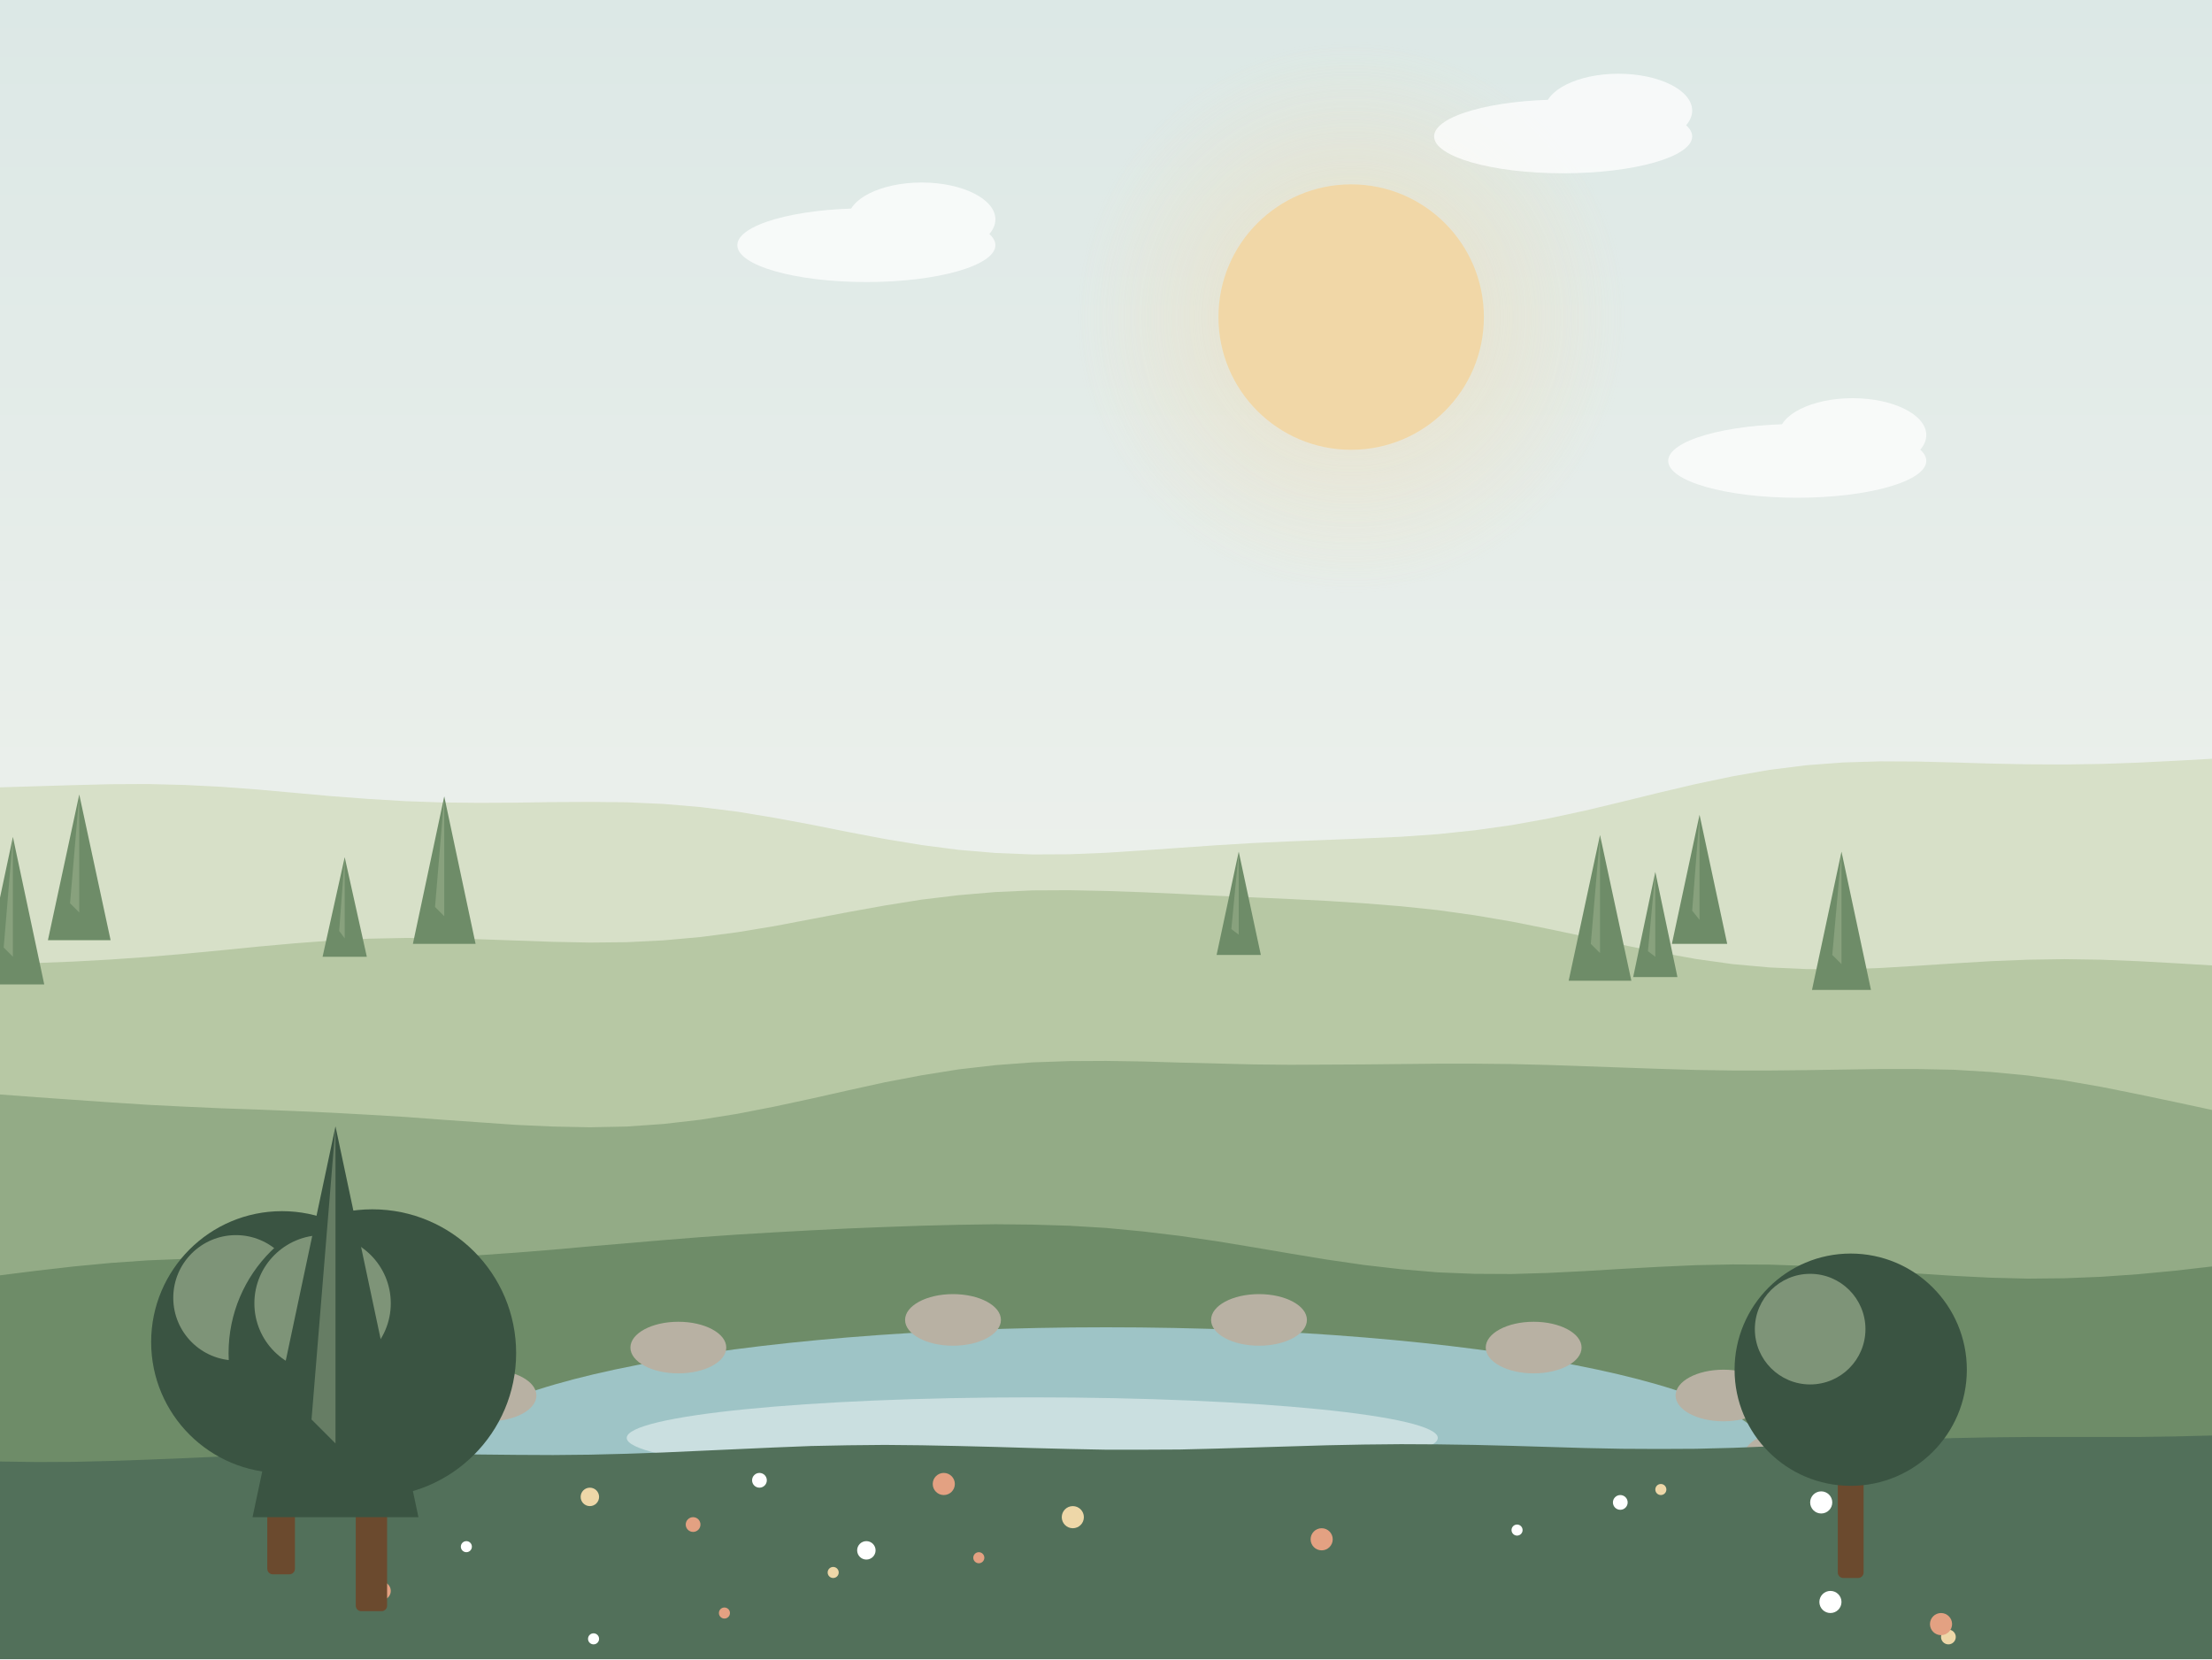
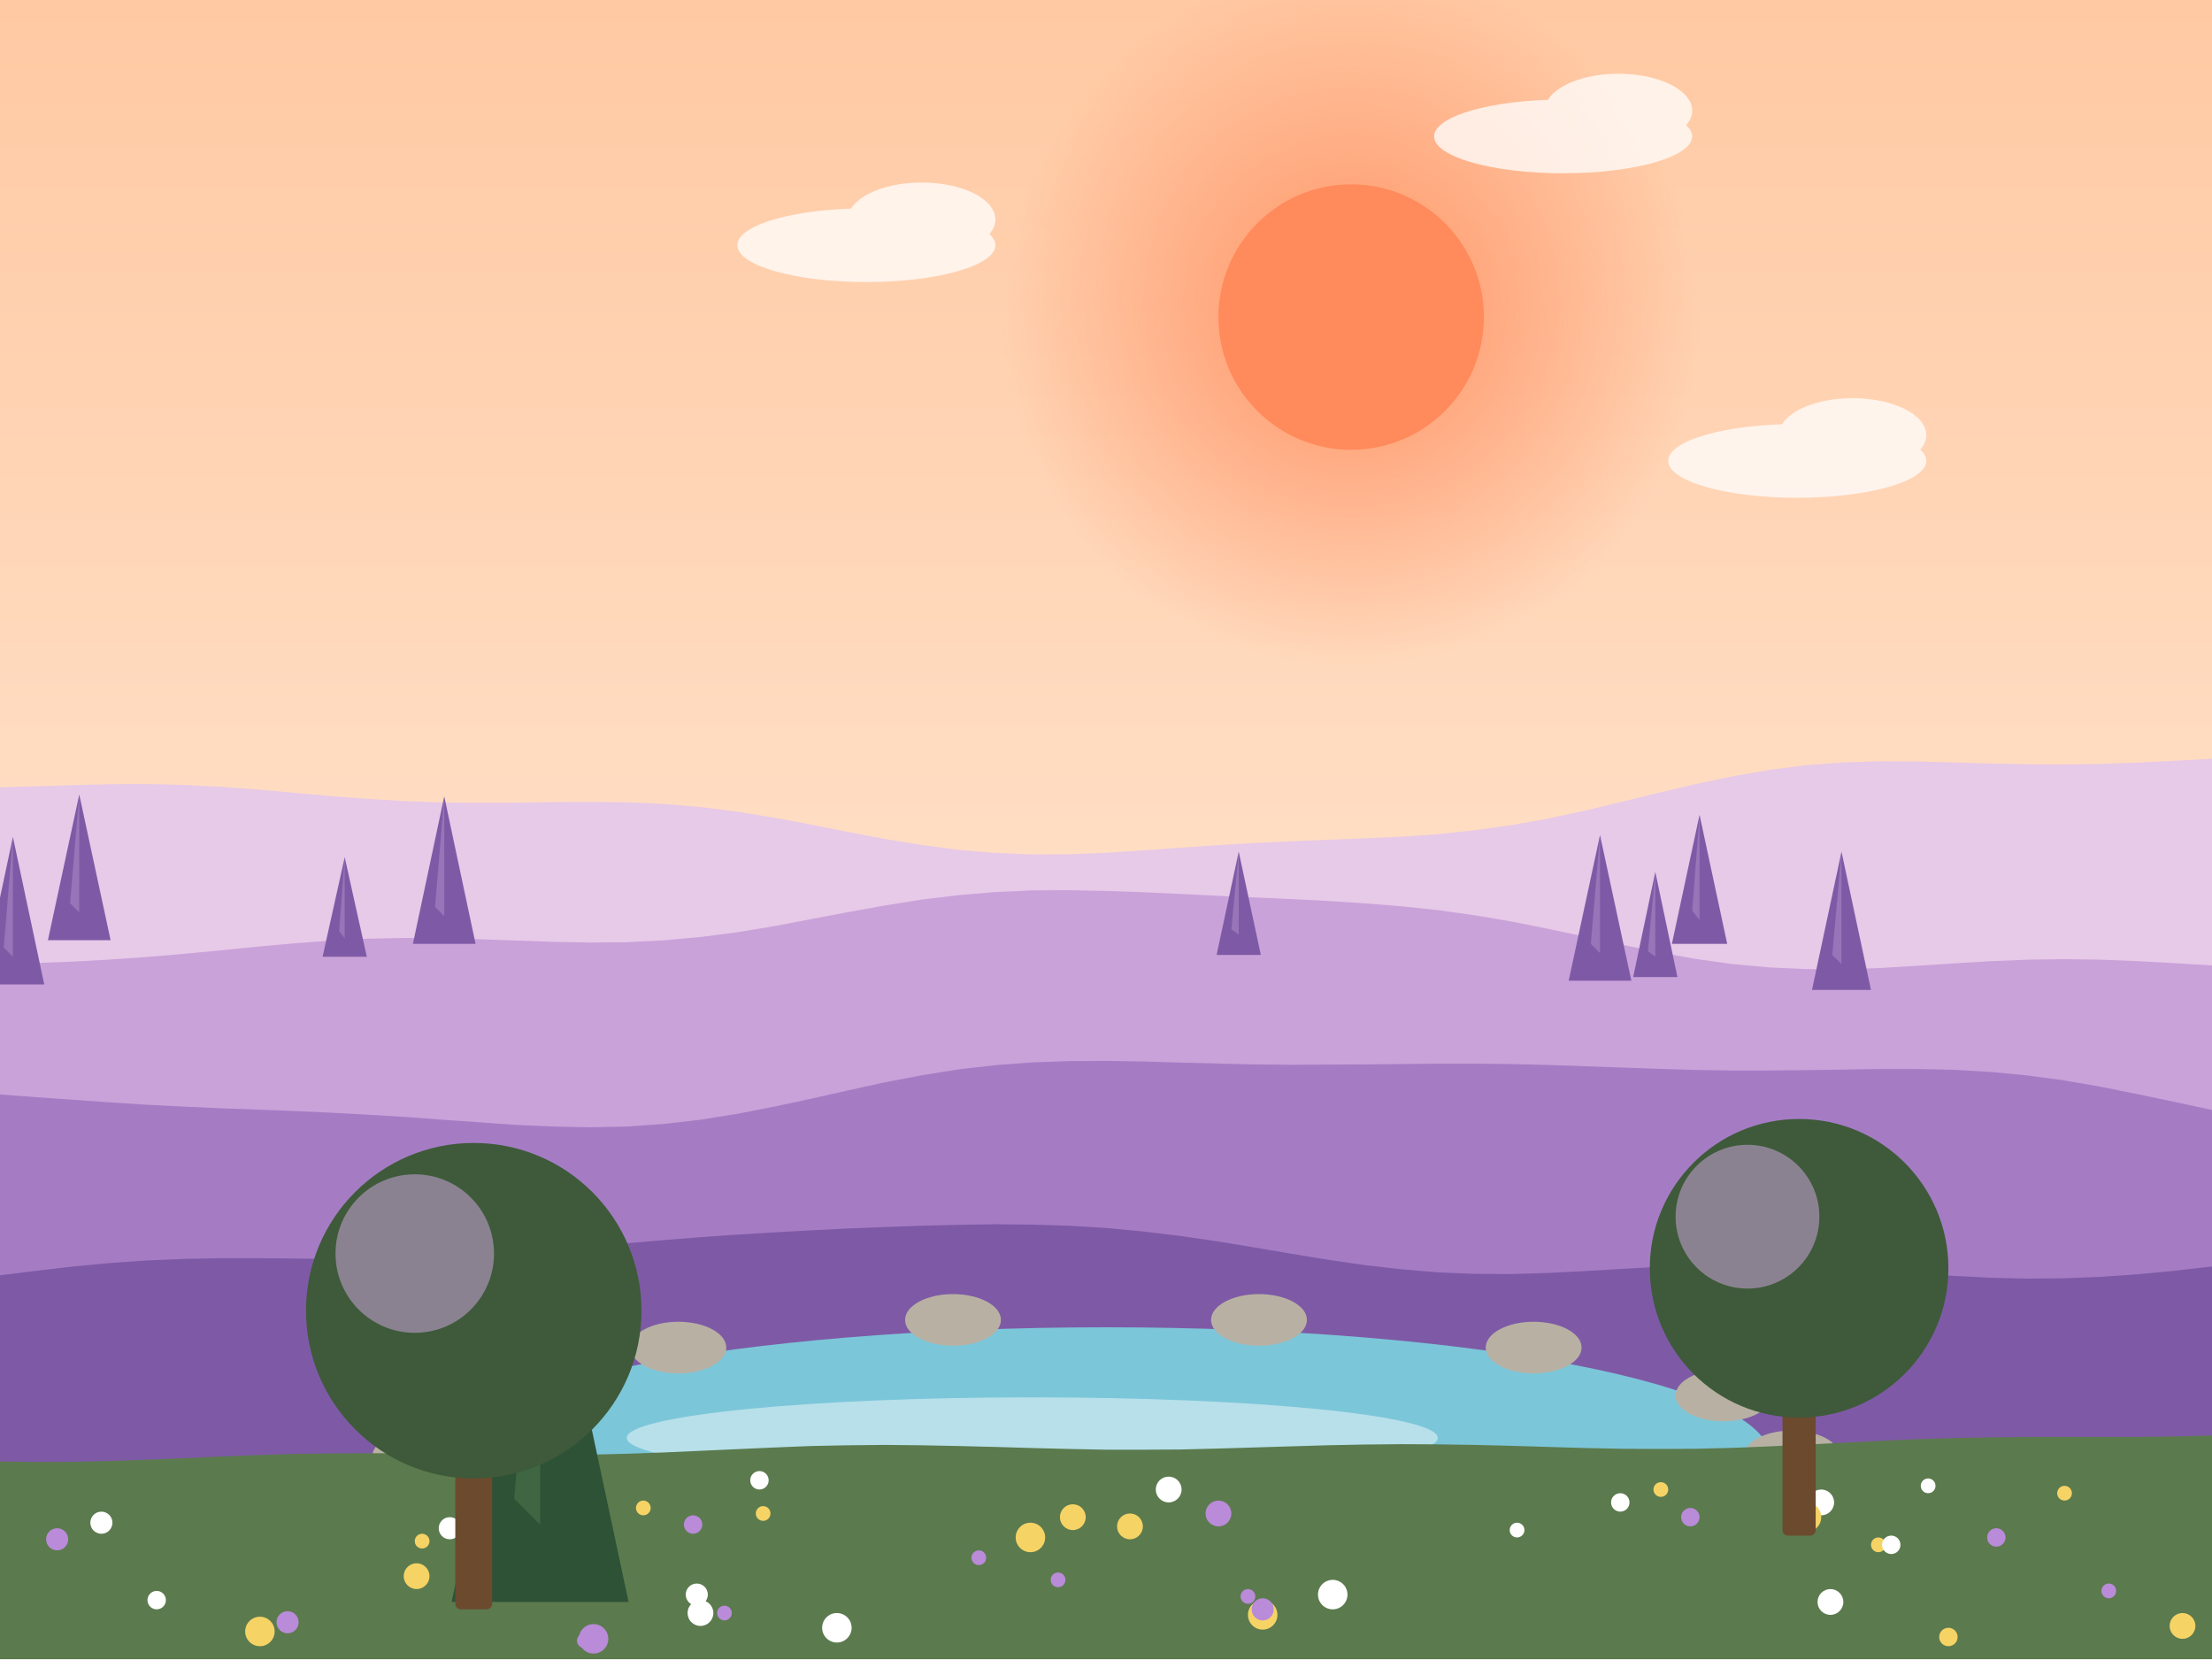
<svg xmlns="http://www.w3.org/2000/svg" viewBox="0 0 1200 900" preserveAspectRatio="xMidYMid slice">
  <defs>
    <linearGradient id="s" x1="0" y1="0" x2="0" y2="1">
-       <stop offset="0" stop-color="#DCE8E6" />
-       <stop offset="1" stop-color="#FAF7F0" />
+       <stop offset="0" stop-color="#FFC9A3" />
+       <stop offset="1" stop-color="#FFF1E2" />
    </linearGradient>
    <radialGradient id="g">
-       <stop offset="0" stop-color="#F1D7A7" stop-opacity=".9" />
-       <stop offset="1" stop-color="#F1D7A7" stop-opacity="0" />
+       <stop offset="0" stop-color="#FF8A5B" stop-opacity=".9" />
+       <stop offset="1" stop-color="#FF8A5B" stop-opacity="0" />
    </radialGradient>
  </defs>
  <rect width="1200" height="900" fill="url(#s)" />
-   <circle cx="733" cy="172" r="150" fill="url(#g)" opacity=".6" />
-   <circle cx="733" cy="172" r="72" fill="#F1D7A7" />
+   <circle cx="733" cy="172" r="190" fill="url(#g)" />
+   <circle cx="733" cy="172" r="72" fill="#FF8A5B" />
  <g fill="#FFFFFF" opacity=".75">
    <ellipse cx="848" cy="74" rx="70" ry="20" />
    <ellipse cx="878" cy="60" rx="40" ry="20" />
  </g>
  <g fill="#FFFFFF" opacity=".75">
    <ellipse cx="470" cy="133" rx="70" ry="20" />
    <ellipse cx="500" cy="119" rx="40" ry="20" />
  </g>
  <g fill="#FFFFFF" opacity=".75">
    <ellipse cx="975" cy="250" rx="70" ry="20" />
    <ellipse cx="1005" cy="236" rx="40" ry="20" />
  </g>
-   <polygon fill="#D7E0C8" points="0,900 0,427.1 20,426.5 40,425.9 60,425.4 80,425.3 100,425.8 120,426.8 140,428.3 160,430.1 180,431.9 200,433.4 220,434.6 240,435.3 260,435.5 280,435.4 300,435.1 320,435.0 340,435.2 360,436.1 380,437.8 400,440.3 420,443.6 440,447.3 460,451.3 480,455.1 500,458.4 520,461.0 540,462.7 560,463.5 580,463.4 600,462.6 620,461.3 640,459.9 660,458.5 680,457.3 700,456.4 720,455.6 740,454.8 760,453.9 780,452.5 800,450.4 820,447.6 840,444.0 860,439.7 880,434.9 900,430.0 920,425.3 940,421.1 960,417.6 980,415.1 1000,413.6 1020,413.0 1040,413.1 1060,413.6 1080,414.2 1100,414.6 1120,414.7 1140,414.4 1160,413.7 1180,412.7 1200,411.6 1200,900" />
-   <polygon fill="#B7C8A4" points="0,900 0,523.2 20,522.4 40,521.6 60,520.5 80,519.1 100,517.4 120,515.5 140,513.5 160,511.7 180,510.2 200,509.2 220,508.8 240,508.9 260,509.5 280,510.2 300,510.9 320,511.3 340,511.1 360,510.1 380,508.3 400,505.7 420,502.4 440,498.6 460,494.8 480,491.2 500,488.0 520,485.6 540,483.9 560,483.0 580,482.9 600,483.3 620,484.0 640,484.9 660,485.9 680,486.8 700,487.7 720,488.7 740,490.0 760,491.6 780,493.7 800,496.5 820,499.9 840,503.9 860,508.1 880,512.5 900,516.6 920,520.2 940,523.0 960,524.8 980,525.7 1000,525.8 1020,525.1 1040,523.9 1060,522.6 1080,521.4 1100,520.6 1120,520.3 1140,520.6 1160,521.4 1180,522.5 1200,523.7 1200,900" />
-   <polygon fill="#6E8C68" points="898,473 886,530 910,530" />
-   <polygon fill="#B7C8A4" opacity=".35" points="898,473 894,516 898,519" />
-   <polygon fill="#6E8C68" points="672,462 660,518 684,518" />
-   <polygon fill="#B7C8A4" opacity=".35" points="672,462 668,504 672,507" />
-   <polygon fill="#6E8C68" points="999,462 983,537 1015,537" />
-   <polygon fill="#B7C8A4" opacity=".35" points="999,462 994,518 999,523" />
-   <polygon fill="#6E8C68" points="241,432 224,512 258,512" />
-   <polygon fill="#B7C8A4" opacity=".35" points="241,432 236,492 241,497" />
-   <polygon fill="#6E8C68" points="868,453 851,532 885,532" />
-   <polygon fill="#B7C8A4" opacity=".35" points="868,453 863,512 868,517" />
-   <polygon fill="#6E8C68" points="187,465 175,519 199,519" />
-   <polygon fill="#B7C8A4" opacity=".35" points="187,465 184,505 187,509" />
-   <polygon fill="#6E8C68" points="43,431 26,510 60,510" />
-   <polygon fill="#B7C8A4" opacity=".35" points="43,431 38,490 43,495" />
-   <polygon fill="#6E8C68" points="7,454 -10,534 24,534" />
-   <polygon fill="#B7C8A4" opacity=".35" points="7,454 2,514 7,519" />
-   <polygon fill="#6E8C68" points="922,442 907,512 937,512" />
-   <polygon fill="#B7C8A4" opacity=".35" points="922,442 918,494 922,499" />
-   <polygon fill="#93AB86" points="0,900 0,593.7 20,595.2 40,596.6 60,598.0 80,599.3 100,600.3 120,601.2 140,601.9 160,602.7 180,603.6 200,604.7 220,605.9 240,607.4 260,608.8 280,610.2 300,611.1 320,611.5 340,611.1 360,609.7 380,607.4 400,604.2 420,600.3 440,596.0 460,591.5 480,587.1 500,583.3 520,580.1 540,577.8 560,576.3 580,575.6 600,575.5 620,575.8 640,576.4 660,576.9 680,577.4 700,577.6 720,577.5 740,577.4 760,577.2 780,577.0 800,577.0 820,577.2 840,577.7 860,578.4 880,579.1 900,579.8 920,580.4 940,580.7 960,580.7 980,580.5 1000,580.2 1020,579.9 1040,579.9 1060,580.3 1080,581.5 1100,583.4 1120,586.1 1140,589.6 1160,593.6 1180,597.8 1200,602.1 1200,900" />
-   <polygon fill="#6E8C68" points="0,900 0,691.8 20,689.3 40,687.0 60,685.1 80,683.7 100,682.9 120,682.5 140,682.5 160,682.7 180,682.9 200,682.9 220,682.6 240,681.9 260,680.9 280,679.5 300,677.9 320,676.1 340,674.4 360,672.7 380,671.1 400,669.7 420,668.5 440,667.4 460,666.4 480,665.6 500,664.9 520,664.4 540,664.1 560,664.3 580,664.9 600,666.1 620,668.0 640,670.4 660,673.3 680,676.6 700,680.0 720,683.3 740,686.2 760,688.5 780,690.2 800,691.0 820,691.1 840,690.5 860,689.5 880,688.3 900,687.2 920,686.3 940,685.9 960,686.0 980,686.7 1000,687.8 1020,689.3 1040,690.8 1060,692.1 1080,693.1 1100,693.6 1120,693.4 1140,692.6 1160,691.2 1180,689.3 1200,687.0 1200,900" />
-   <ellipse cx="600" cy="790" rx="360" ry="70" fill="#9EC4C6" />
+   <polygon fill="#E7C9E8" points="0,900 0,427.1 20,426.5 40,425.9 60,425.4 80,425.3 100,425.8 120,426.8 140,428.3 160,430.1 180,431.9 200,433.4 220,434.6 240,435.3 260,435.5 280,435.4 300,435.1 320,435.0 340,435.2 360,436.1 380,437.8 400,440.3 420,443.6 440,447.3 460,451.3 480,455.1 500,458.4 520,461.0 540,462.7 560,463.5 580,463.4 600,462.6 620,461.3 640,459.9 660,458.5 680,457.3 700,456.4 720,455.6 740,454.8 760,453.9 780,452.5 800,450.4 820,447.6 840,444.0 860,439.7 880,434.9 900,430.0 920,425.3 940,421.1 960,417.6 980,415.1 1000,413.6 1020,413.0 1040,413.1 1060,413.6 1080,414.2 1100,414.6 1120,414.7 1140,414.4 1160,413.7 1180,412.7 1200,411.6 1200,900" />
+   <polygon fill="#C9A2D9" points="0,900 0,523.2 20,522.4 40,521.6 60,520.5 80,519.1 100,517.4 120,515.5 140,513.5 160,511.7 180,510.2 200,509.2 220,508.8 240,508.9 260,509.5 280,510.2 300,510.9 320,511.3 340,511.1 360,510.1 380,508.3 400,505.7 420,502.4 440,498.6 460,494.8 480,491.2 500,488.0 520,485.6 540,483.9 560,483.0 580,482.9 600,483.3 620,484.0 640,484.9 660,485.9 680,486.8 700,487.7 720,488.7 740,490.0 760,491.6 780,493.7 800,496.5 820,499.9 840,503.9 860,508.1 880,512.5 900,516.6 920,520.2 940,523.0 960,524.8 980,525.7 1000,525.8 1020,525.1 1040,523.9 1060,522.6 1080,521.4 1100,520.6 1120,520.3 1140,520.6 1160,521.4 1180,522.5 1200,523.7 1200,900" />
+   <polygon fill="#7E5AA6" points="898,473 886,530 910,530" />
+   <polygon fill="#C9A2D9" opacity=".35" points="898,473 894,516 898,519" />
+   <polygon fill="#7E5AA6" points="672,462 660,518 684,518" />
+   <polygon fill="#C9A2D9" opacity=".35" points="672,462 668,504 672,507" />
+   <polygon fill="#7E5AA6" points="999,462 983,537 1015,537" />
+   <polygon fill="#C9A2D9" opacity=".35" points="999,462 994,518 999,523" />
+   <polygon fill="#7E5AA6" points="241,432 224,512 258,512" />
+   <polygon fill="#C9A2D9" opacity=".35" points="241,432 236,492 241,497" />
+   <polygon fill="#7E5AA6" points="868,453 851,532 885,532" />
+   <polygon fill="#C9A2D9" opacity=".35" points="868,453 863,512 868,517" />
+   <polygon fill="#7E5AA6" points="187,465 175,519 199,519" />
+   <polygon fill="#C9A2D9" opacity=".35" points="187,465 184,505 187,509" />
+   <polygon fill="#7E5AA6" points="43,431 26,510 60,510" />
+   <polygon fill="#C9A2D9" opacity=".35" points="43,431 38,490 43,495" />
+   <polygon fill="#7E5AA6" points="7,454 -10,534 24,534" />
+   <polygon fill="#C9A2D9" opacity=".35" points="7,454 2,514 7,519" />
+   <polygon fill="#7E5AA6" points="922,442 907,512 937,512" />
+   <polygon fill="#C9A2D9" opacity=".35" points="922,442 918,494 922,499" />
+   <polygon fill="#A57CC4" points="0,900 0,593.7 20,595.2 40,596.6 60,598.0 80,599.3 100,600.3 120,601.2 140,601.9 160,602.7 180,603.6 200,604.7 220,605.9 240,607.4 260,608.8 280,610.2 300,611.1 320,611.5 340,611.1 360,609.7 380,607.4 400,604.2 420,600.3 440,596.0 460,591.5 480,587.1 500,583.3 520,580.1 540,577.8 560,576.3 580,575.6 600,575.5 620,575.8 640,576.4 660,576.9 680,577.4 700,577.6 720,577.5 740,577.4 760,577.2 780,577.0 800,577.0 820,577.2 840,577.7 860,578.4 880,579.1 900,579.8 920,580.4 940,580.7 960,580.7 980,580.5 1000,580.2 1020,579.9 1040,579.9 1060,580.3 1080,581.5 1100,583.4 1120,586.1 1140,589.6 1160,593.6 1180,597.8 1200,602.1 1200,900" />
+   <polygon fill="#7E5AA6" points="0,900 0,691.8 20,689.3 40,687.0 60,685.1 80,683.7 100,682.9 120,682.5 140,682.5 160,682.7 180,682.9 200,682.9 220,682.6 240,681.9 260,680.9 280,679.5 300,677.9 320,676.1 340,674.4 360,672.7 380,671.1 400,669.7 420,668.5 440,667.4 460,666.4 480,665.6 500,664.9 520,664.4 540,664.1 560,664.3 580,664.9 600,666.1 620,668.0 640,670.4 660,673.3 680,676.6 700,680.0 720,683.3 740,686.2 760,688.5 780,690.2 800,691.0 820,691.1 840,690.5 860,689.5 880,688.3 900,687.2 920,686.3 940,685.9 960,686.0 980,686.7 1000,687.8 1020,689.3 1040,690.8 1060,692.1 1080,693.1 1100,693.6 1120,693.4 1140,692.6 1160,691.2 1180,689.3 1200,687.0 1200,900" />
+   <ellipse cx="600" cy="790" rx="360" ry="70" fill="#7CC6D9" />
  <ellipse cx="560" cy="780" rx="220" ry="22" fill="#FFFFFF" opacity=".45" />
  <ellipse cx="972" cy="790" rx="26" ry="14" fill="#B8B1A3" />
  <ellipse cx="935" cy="823" rx="26" ry="14" fill="#B8B1A3" />
  <ellipse cx="832" cy="849" rx="26" ry="14" fill="#B8B1A3" />
  <ellipse cx="683" cy="864" rx="26" ry="14" fill="#B8B1A3" />
  <ellipse cx="517" cy="864" rx="26" ry="14" fill="#B8B1A3" />
  <ellipse cx="368" cy="849" rx="26" ry="14" fill="#B8B1A3" />
  <ellipse cx="265" cy="823" rx="26" ry="14" fill="#B8B1A3" />
  <ellipse cx="228" cy="790" rx="26" ry="14" fill="#B8B1A3" />
  <ellipse cx="265" cy="757" rx="26" ry="14" fill="#B8B1A3" />
  <ellipse cx="368" cy="731" rx="26" ry="14" fill="#B8B1A3" />
  <ellipse cx="517" cy="716" rx="26" ry="14" fill="#B8B1A3" />
  <ellipse cx="683" cy="716" rx="26" ry="14" fill="#B8B1A3" />
  <ellipse cx="832" cy="731" rx="26" ry="14" fill="#B8B1A3" />
  <ellipse cx="935" cy="757" rx="26" ry="14" fill="#B8B1A3" />
-   <polygon fill="#52705A" points="0,900 0,792.8 20,793.1 40,793.0 60,792.5 80,791.8 100,791.0 120,790.1 140,789.3 160,788.7 180,788.4 200,788.3 220,788.4 240,788.7 260,789.0 280,789.2 300,789.3 320,789.1 340,788.6 360,787.9 380,787.0 400,786.1 420,785.2 440,784.4 460,784.0 480,783.8 500,784.0 520,784.4 540,784.9 560,785.5 580,786.0 600,786.4 620,786.4 640,786.3 660,785.8 680,785.2 700,784.6 720,784.0 740,783.6 760,783.4 780,783.5 800,783.8 820,784.3 840,784.9 860,785.5 880,785.9 900,786.0 920,785.9 940,785.4 960,784.6 980,783.6 1000,782.6 1020,781.6 1040,780.7 1060,780.1 1080,779.7 1100,779.5 1120,779.5 1140,779.5 1160,779.5 1180,779.2 1200,778.7 1200,900" />
-   <circle cx="993" cy="869" r="6" fill="#FFFFFF" />
-   <circle cx="320" cy="812" r="5" fill="#EED7A8" />
-   <circle cx="393" cy="875" r="3" fill="#E3A182" />
-   <circle cx="531" cy="845" r="3" fill="#E3A182" />
-   <circle cx="582" cy="823" r="6" fill="#EED7A8" />
-   <circle cx="988" cy="815" r="6" fill="#FFFFFF" />
-   <circle cx="901" cy="808" r="3" fill="#EED7A8" />
-   <circle cx="879" cy="815" r="4" fill="#FFFFFF" />
-   <circle cx="1057" cy="888" r="4" fill="#EED7A8" />
-   <circle cx="412" cy="803" r="4" fill="#FFFFFF" />
-   <circle cx="322" cy="889" r="3" fill="#FFFFFF" />
-   <circle cx="1053" cy="881" r="6" fill="#E3A182" />
-   <circle cx="470" cy="841" r="5" fill="#FFFFFF" />
-   <circle cx="452" cy="853" r="3" fill="#EED7A8" />
-   <circle cx="512" cy="805" r="6" fill="#E3A182" />
-   <circle cx="253" cy="839" r="3" fill="#FFFFFF" />
-   <circle cx="717" cy="835" r="6" fill="#E3A182" />
-   <circle cx="207" cy="863" r="5" fill="#E3A182" />
-   <circle cx="823" cy="830" r="3" fill="#FFFFFF" />
-   <circle cx="376" cy="827" r="4" fill="#E3A182" />
-   <rect x="145" y="790" width="15" height="64" rx="3" fill="#6B4A2E" />
-   <circle cx="153" cy="728" r="71" fill="#3A5442" />
-   <circle cx="128" cy="704" r="34" fill="#B7C8A4" opacity=".55" />
-   <rect x="193" y="802" width="17" height="72" rx="3" fill="#6B4A2E" />
-   <circle cx="202" cy="734" r="78" fill="#3A5442" />
-   <circle cx="175" cy="707" r="37" fill="#B7C8A4" opacity=".55" />
-   <polygon fill="#3A5442" points="182,611 137,823 227,823" />
-   <polygon fill="#B7C8A4" opacity=".35" points="182,611 169,770 182,783" />
-   <rect x="997" y="798" width="14" height="58" rx="3" fill="#6B4A2E" />
-   <circle cx="1004" cy="743" r="63" fill="#3A5442" />
-   <circle cx="982" cy="721" r="30" fill="#B7C8A4" opacity=".55" />
+   <polygon fill="#5B7A4E" points="0,900 0,792.8 20,793.1 40,793.0 60,792.5 80,791.8 100,791.0 120,790.1 140,789.3 160,788.7 180,788.4 200,788.3 220,788.4 240,788.7 260,789.0 280,789.2 300,789.3 320,789.1 340,788.6 360,787.9 380,787.0 400,786.1 420,785.2 440,784.4 460,784.0 480,783.8 500,784.0 520,784.4 540,784.9 560,785.5 580,786.0 600,786.4 620,786.4 640,786.3 660,785.8 680,785.2 700,784.6 720,784.0 740,783.6 760,783.4 780,783.5 800,783.8 820,784.3 840,784.9 860,785.5 880,785.9 900,786.0 920,785.9 940,785.4 960,784.6 980,783.6 1000,782.6 1020,781.6 1040,780.7 1060,780.1 1080,779.7 1100,779.5 1120,779.5 1140,779.5 1160,779.5 1180,779.2 1200,778.7 1200,900" />
+   <circle cx="993" cy="869" r="7" fill="#FFFFFF" />
+   <circle cx="320" cy="812" r="6" fill="#F6D365" />
+   <circle cx="393" cy="875" r="4" fill="#B98BD8" />
+   <circle cx="531" cy="845" r="4" fill="#B98BD8" />
+   <circle cx="582" cy="823" r="7" fill="#F6D365" />
+   <circle cx="988" cy="815" r="7" fill="#FFFFFF" />
+   <circle cx="901" cy="808" r="4" fill="#F6D365" />
+   <circle cx="879" cy="815" r="5" fill="#FFFFFF" />
+   <circle cx="1057" cy="888" r="5" fill="#F6D365" />
+   <circle cx="412" cy="803" r="5" fill="#FFFFFF" />
+   <circle cx="322" cy="889" r="8" fill="#B98BD8" />
+   <circle cx="723" cy="865" r="8" fill="#FFFFFF" />
+   <circle cx="244" cy="829" r="6" fill="#FFFFFF" />
+   <circle cx="613" cy="828" r="7" fill="#F6D365" />
+   <circle cx="156" cy="880" r="6" fill="#B98BD8" />
+   <circle cx="1144" cy="863" r="4" fill="#B98BD8" />
+   <circle cx="634" cy="808" r="7" fill="#FFFFFF" />
+   <circle cx="574" cy="857" r="4" fill="#B98BD8" />
+   <circle cx="1019" cy="838" r="4" fill="#F6D365" />
+   <circle cx="823" cy="830" r="4" fill="#FFFFFF" />
+   <circle cx="376" cy="827" r="5" fill="#B98BD8" />
+   <circle cx="685" cy="876" r="8" fill="#F6D365" />
+   <circle cx="454" cy="883" r="8" fill="#FFFFFF" />
+   <circle cx="378" cy="865" r="6" fill="#FFFFFF" />
+   <circle cx="685" cy="873" r="6" fill="#B98BD8" />
+   <circle cx="226" cy="855" r="7" fill="#F6D365" />
+   <circle cx="31" cy="835" r="6" fill="#B98BD8" />
+   <circle cx="1046" cy="806" r="4" fill="#FFFFFF" />
+   <circle cx="55" cy="826" r="6" fill="#FFFFFF" />
+   <circle cx="677" cy="866" r="4" fill="#B98BD8" />
+   <circle cx="1026" cy="838" r="5" fill="#FFFFFF" />
+   <circle cx="1083" cy="834" r="5" fill="#B98BD8" />
+   <circle cx="661" cy="821" r="7" fill="#B98BD8" />
+   <circle cx="85" cy="868" r="5" fill="#FFFFFF" />
+   <circle cx="1184" cy="882" r="7" fill="#F6D365" />
+   <circle cx="414" cy="821" r="4" fill="#F6D365" />
+   <circle cx="380" cy="875" r="7" fill="#FFFFFF" />
+   <circle cx="980" cy="823" r="8" fill="#F6D365" />
+   <circle cx="559" cy="834" r="8" fill="#F6D365" />
+   <circle cx="917" cy="823" r="5" fill="#B98BD8" />
+   <circle cx="229" cy="836" r="4" fill="#F6D365" />
+   <circle cx="349" cy="818" r="4" fill="#F6D365" />
+   <circle cx="141" cy="885" r="8" fill="#F6D365" />
+   <circle cx="317" cy="890" r="4" fill="#B98BD8" />
+   <circle cx="1120" cy="810" r="4" fill="#F6D365" />
+   <polygon fill="#2E5236" points="293,644 245,869 341,869" />
+   <polygon fill="#5E8C5A" opacity=".35" points="293,644 279,813 293,827" />
+   <rect x="247" y="790" width="20" height="83" rx="3" fill="#6B4A2E" />
+   <circle cx="257" cy="711" r="91" fill="#3E5A3A" />
+   <circle cx="225" cy="680" r="43" fill="#C9A2D9" opacity=".55" />
+   <rect x="967" y="759" width="18" height="74" rx="3" fill="#6B4A2E" />
+   <circle cx="976" cy="688" r="81" fill="#3E5A3A" />
+   <circle cx="948" cy="660" r="39" fill="#C9A2D9" opacity=".55" />
</svg>
